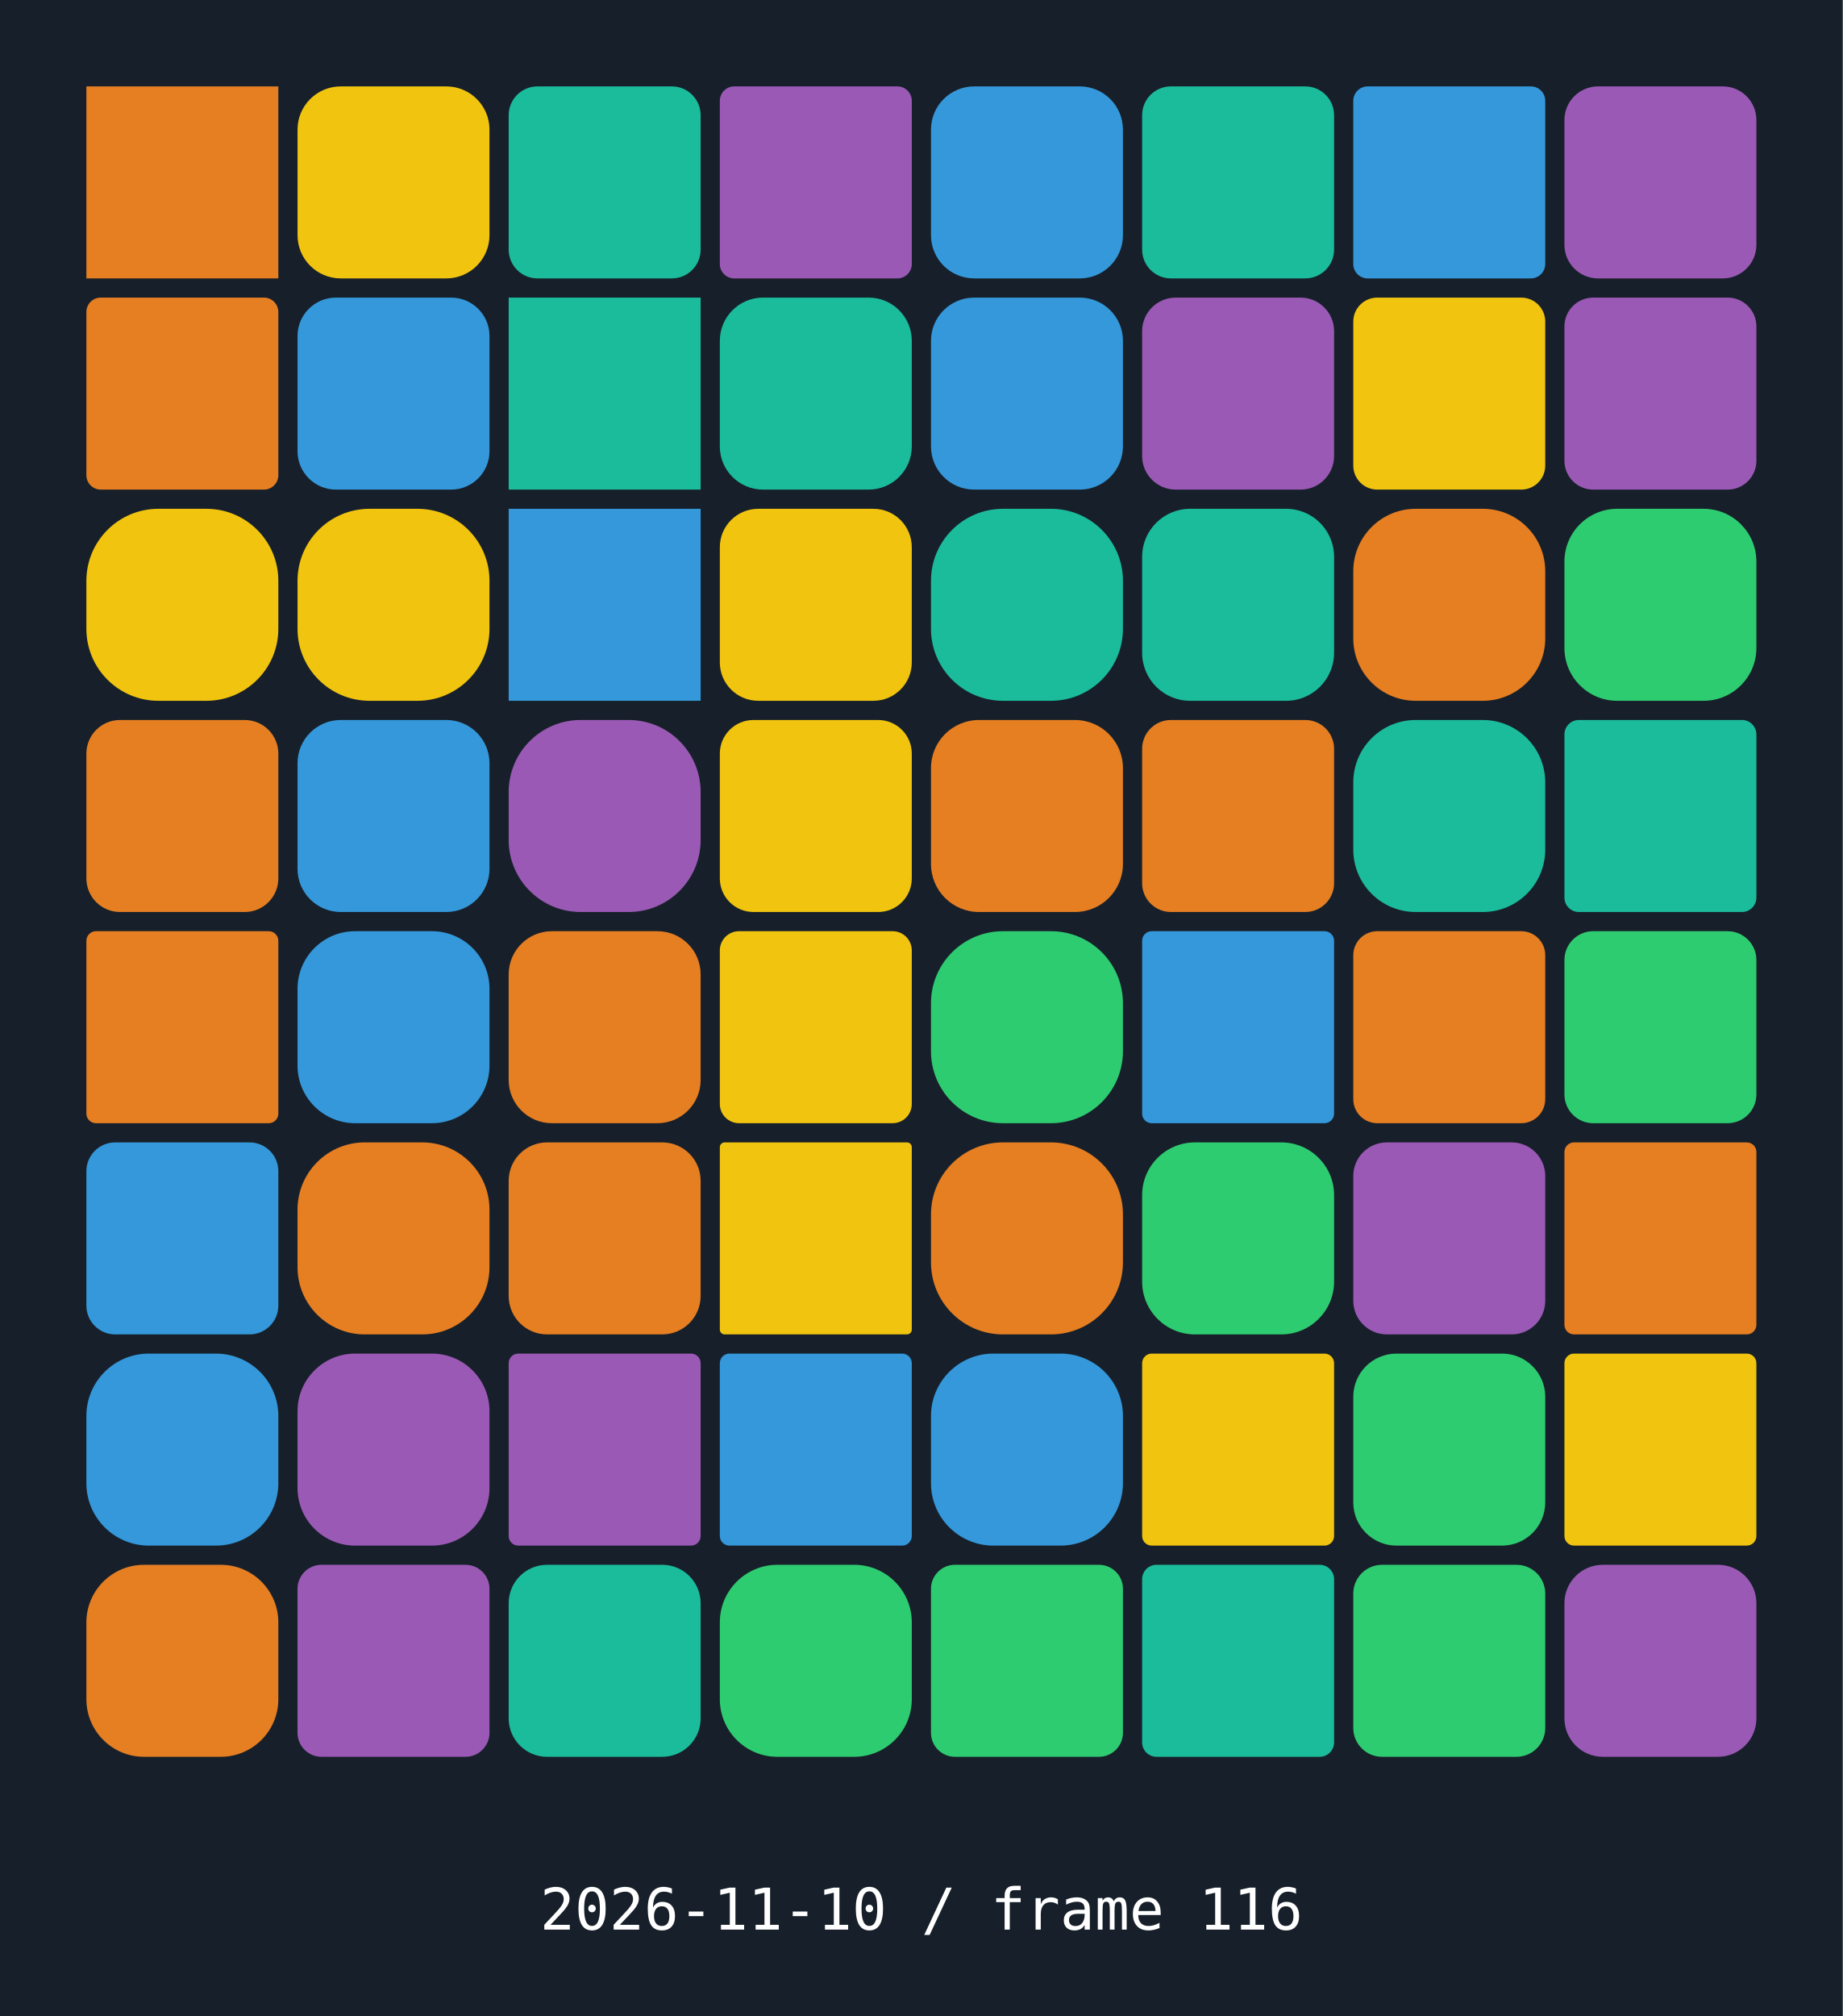
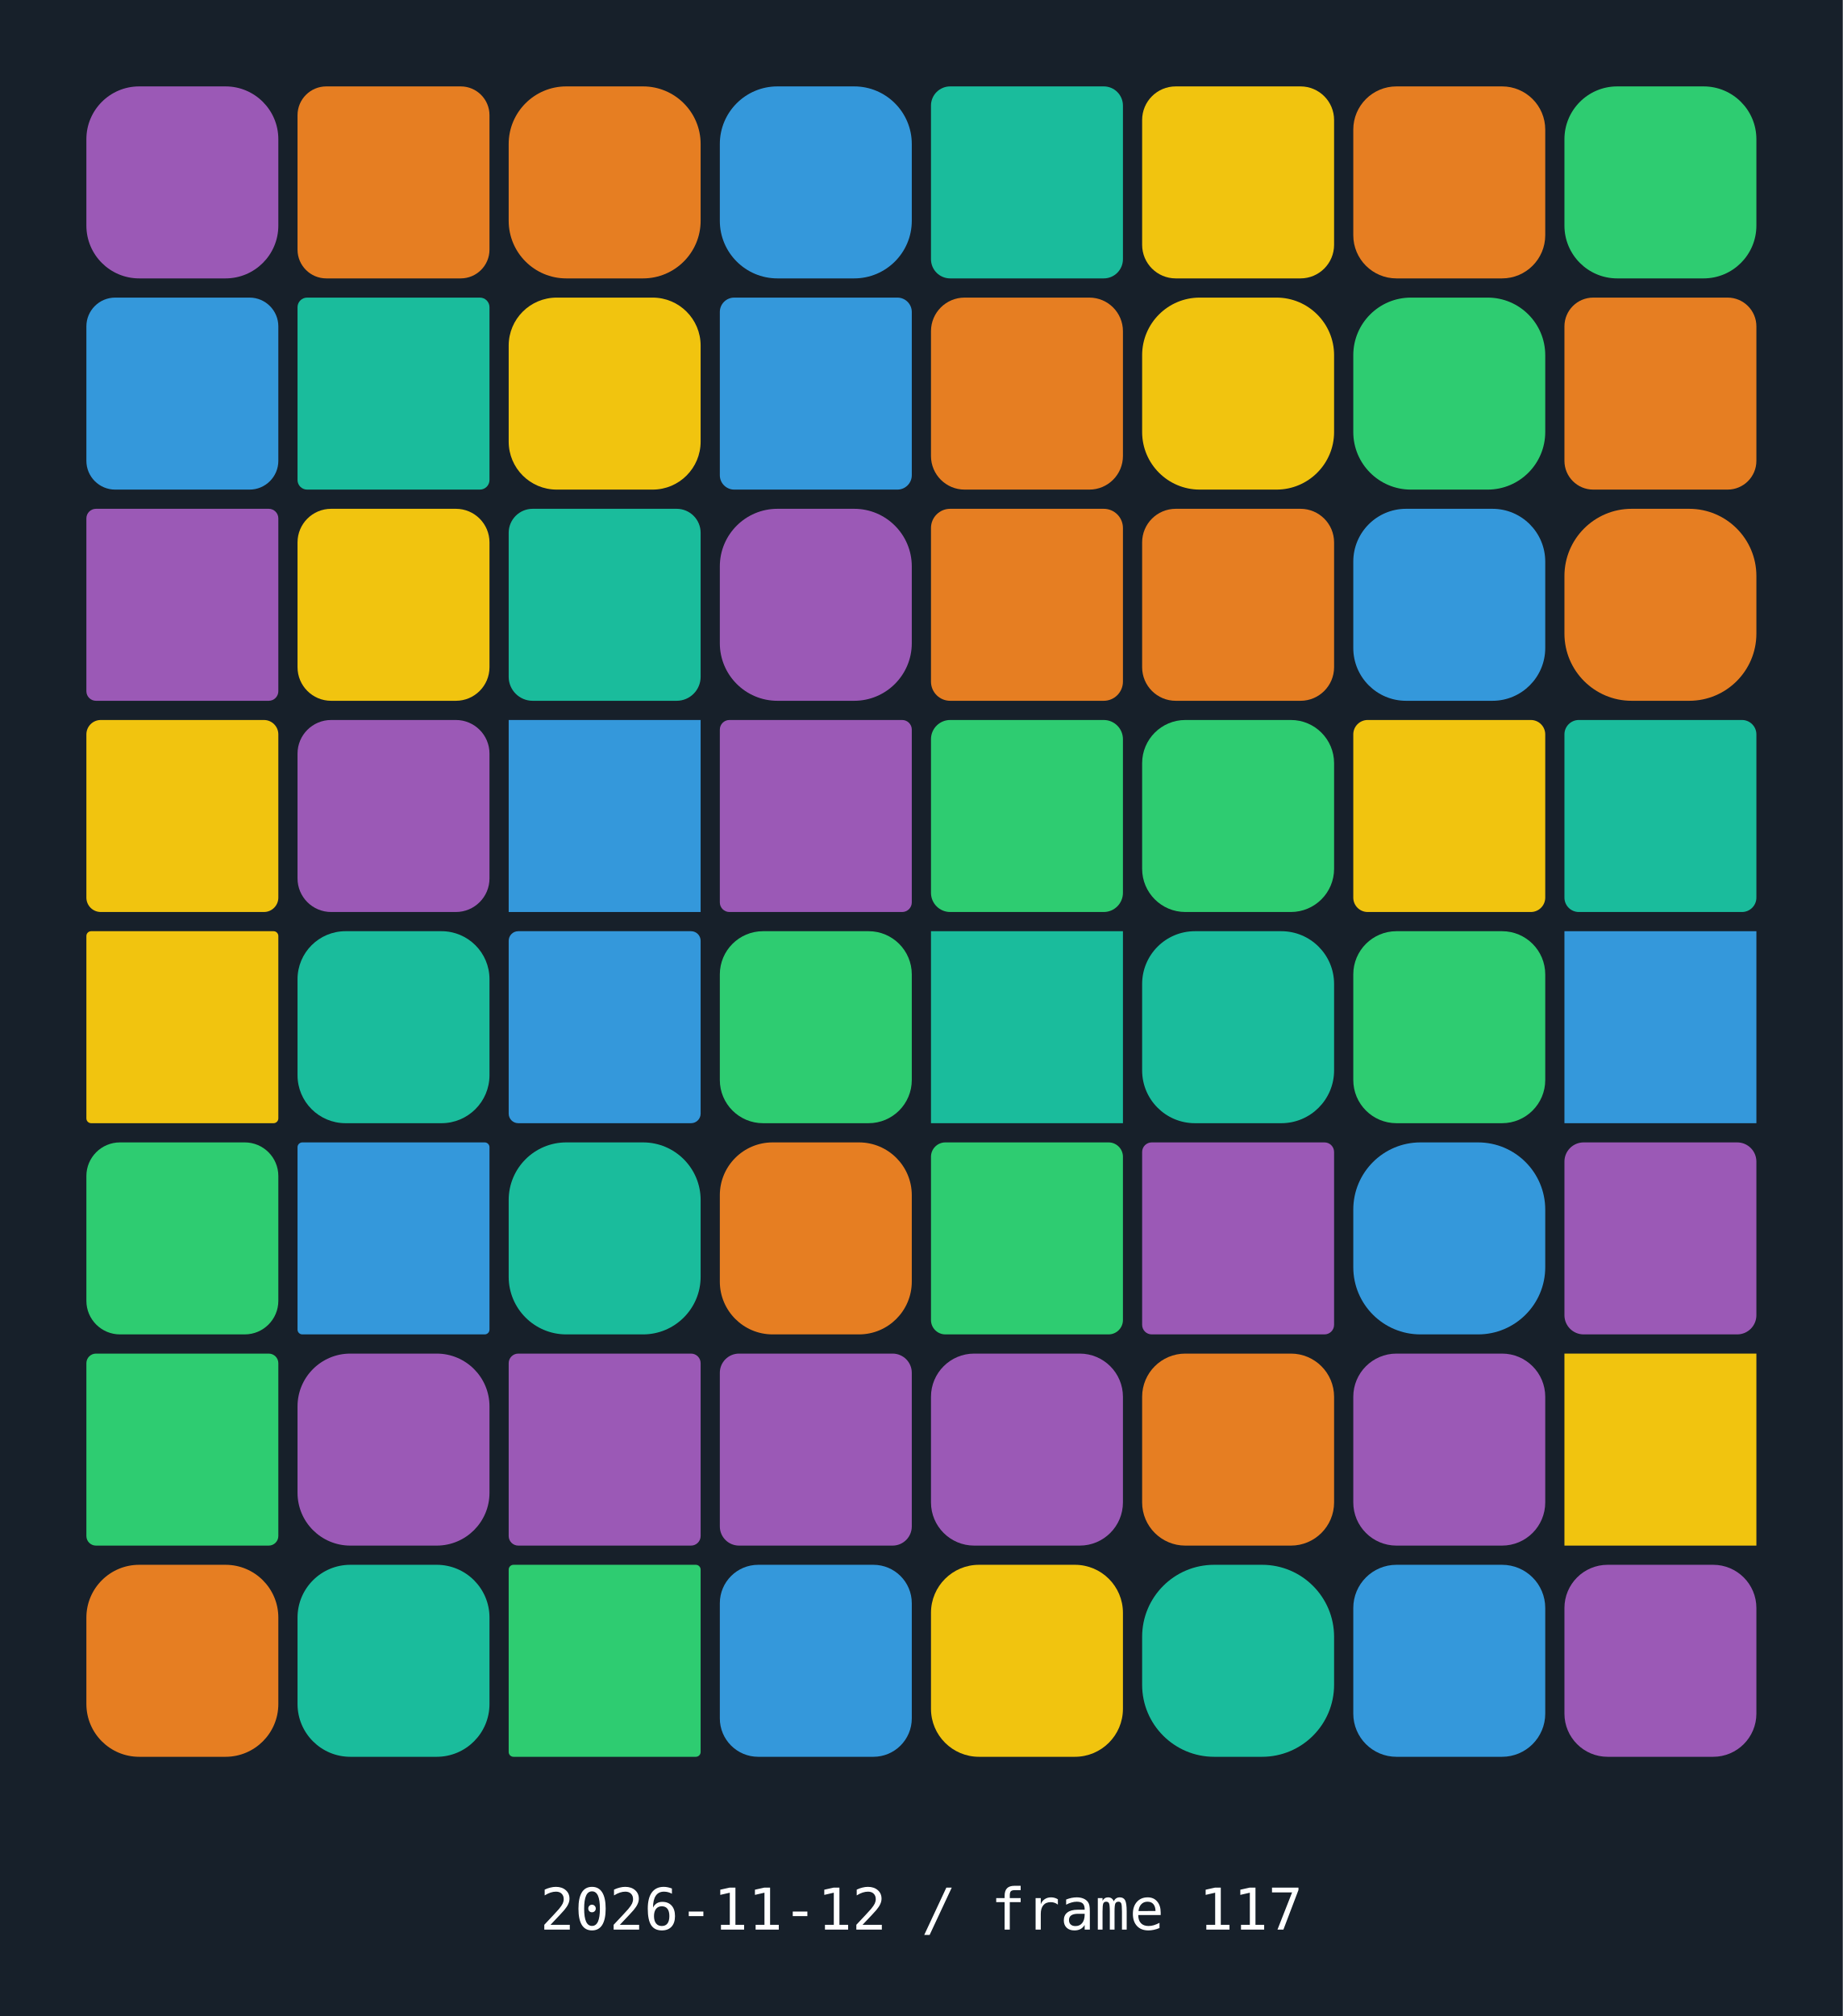
<svg xmlns="http://www.w3.org/2000/svg" width="384" height="420" viewBox="0 0 384 420">
  <rect width="384" height="420" fill="#17202a" />
-   <rect x="18" y="18" width="40" height="40" rx="0" fill="#e67e22" />
-   <rect x="62" y="18" width="40" height="40" rx="9" fill="#f1c40f" />
-   <rect x="106" y="18" width="40" height="40" rx="6" fill="#1abc9c" />
-   <rect x="150" y="18" width="40" height="40" rx="3" fill="#9b59b6" />
-   <rect x="194" y="18" width="40" height="40" rx="9" fill="#3498db" />
-   <rect x="238" y="18" width="40" height="40" rx="6" fill="#1abc9c" />
-   <rect x="282" y="18" width="40" height="40" rx="3" fill="#3498db" />
-   <rect x="326" y="18" width="40" height="40" rx="7" fill="#9b59b6" />
-   <rect x="18" y="62" width="40" height="40" rx="3" fill="#e67e22" />
-   <rect x="62" y="62" width="40" height="40" rx="8" fill="#3498db" />
-   <rect x="106" y="62" width="40" height="40" rx="0" fill="#1abc9c" />
-   <rect x="150" y="62" width="40" height="40" rx="9" fill="#1abc9c" />
-   <rect x="194" y="62" width="40" height="40" rx="9" fill="#3498db" />
-   <rect x="238" y="62" width="40" height="40" rx="7" fill="#9b59b6" />
-   <rect x="282" y="62" width="40" height="40" rx="5" fill="#f1c40f" />
-   <rect x="326" y="62" width="40" height="40" rx="6" fill="#9b59b6" />
-   <rect x="18" y="106" width="40" height="40" rx="15" fill="#f1c40f" />
-   <rect x="62" y="106" width="40" height="40" rx="15" fill="#f1c40f" />
-   <rect x="106" y="106" width="40" height="40" rx="0" fill="#3498db" />
-   <rect x="150" y="106" width="40" height="40" rx="8" fill="#f1c40f" />
-   <rect x="194" y="106" width="40" height="40" rx="15" fill="#1abc9c" />
-   <rect x="238" y="106" width="40" height="40" rx="10" fill="#1abc9c" />
-   <rect x="282" y="106" width="40" height="40" rx="13" fill="#e67e22" />
-   <rect x="326" y="106" width="40" height="40" rx="11" fill="#2ecc71" />
-   <rect x="18" y="150" width="40" height="40" rx="7" fill="#e67e22" />
-   <rect x="62" y="150" width="40" height="40" rx="9" fill="#3498db" />
-   <rect x="106" y="150" width="40" height="40" rx="15" fill="#9b59b6" />
-   <rect x="150" y="150" width="40" height="40" rx="7" fill="#f1c40f" />
-   <rect x="194" y="150" width="40" height="40" rx="10" fill="#e67e22" />
-   <rect x="238" y="150" width="40" height="40" rx="6" fill="#e67e22" />
-   <rect x="282" y="150" width="40" height="40" rx="13" fill="#1abc9c" />
+   <rect x="18" y="18" width="40" height="40" rx="11" fill="#9b59b6" />
+   <rect x="62" y="18" width="40" height="40" rx="6" fill="#e67e22" />
+   <rect x="106" y="18" width="40" height="40" rx="12" fill="#e67e22" />
+   <rect x="150" y="18" width="40" height="40" rx="12" fill="#3498db" />
+   <rect x="194" y="18" width="40" height="40" rx="4" fill="#1abc9c" />
+   <rect x="238" y="18" width="40" height="40" rx="7" fill="#f1c40f" />
+   <rect x="282" y="18" width="40" height="40" rx="9" fill="#e67e22" />
+   <rect x="326" y="18" width="40" height="40" rx="11" fill="#2ecc71" />
+   <rect x="18" y="62" width="40" height="40" rx="6" fill="#3498db" />
+   <rect x="62" y="62" width="40" height="40" rx="2" fill="#1abc9c" />
+   <rect x="106" y="62" width="40" height="40" rx="10" fill="#f1c40f" />
+   <rect x="150" y="62" width="40" height="40" rx="3" fill="#3498db" />
+   <rect x="194" y="62" width="40" height="40" rx="7" fill="#e67e22" />
+   <rect x="238" y="62" width="40" height="40" rx="12" fill="#f1c40f" />
+   <rect x="282" y="62" width="40" height="40" rx="12" fill="#2ecc71" />
+   <rect x="326" y="62" width="40" height="40" rx="6" fill="#e67e22" />
+   <rect x="18" y="106" width="40" height="40" rx="2" fill="#9b59b6" />
+   <rect x="62" y="106" width="40" height="40" rx="7" fill="#f1c40f" />
+   <rect x="106" y="106" width="40" height="40" rx="5" fill="#1abc9c" />
+   <rect x="150" y="106" width="40" height="40" rx="12" fill="#9b59b6" />
+   <rect x="194" y="106" width="40" height="40" rx="4" fill="#e67e22" />
+   <rect x="238" y="106" width="40" height="40" rx="7" fill="#e67e22" />
+   <rect x="282" y="106" width="40" height="40" rx="11" fill="#3498db" />
+   <rect x="326" y="106" width="40" height="40" rx="14" fill="#e67e22" />
+   <rect x="18" y="150" width="40" height="40" rx="3" fill="#f1c40f" />
+   <rect x="62" y="150" width="40" height="40" rx="7" fill="#9b59b6" />
+   <rect x="106" y="150" width="40" height="40" rx="0" fill="#3498db" />
+   <rect x="150" y="150" width="40" height="40" rx="2" fill="#9b59b6" />
+   <rect x="194" y="150" width="40" height="40" rx="4" fill="#2ecc71" />
+   <rect x="238" y="150" width="40" height="40" rx="9" fill="#2ecc71" />
+   <rect x="282" y="150" width="40" height="40" rx="3" fill="#f1c40f" />
  <rect x="326" y="150" width="40" height="40" rx="3" fill="#1abc9c" />
-   <rect x="18" y="194" width="40" height="40" rx="2" fill="#e67e22" />
-   <rect x="62" y="194" width="40" height="40" rx="12" fill="#3498db" />
-   <rect x="106" y="194" width="40" height="40" rx="9" fill="#e67e22" />
-   <rect x="150" y="194" width="40" height="40" rx="4" fill="#f1c40f" />
-   <rect x="194" y="194" width="40" height="40" rx="15" fill="#2ecc71" />
-   <rect x="238" y="194" width="40" height="40" rx="2" fill="#3498db" />
-   <rect x="282" y="194" width="40" height="40" rx="5" fill="#e67e22" />
-   <rect x="326" y="194" width="40" height="40" rx="6" fill="#2ecc71" />
-   <rect x="18" y="238" width="40" height="40" rx="6" fill="#3498db" />
-   <rect x="62" y="238" width="40" height="40" rx="14" fill="#e67e22" />
-   <rect x="106" y="238" width="40" height="40" rx="8" fill="#e67e22" />
-   <rect x="150" y="238" width="40" height="40" rx="1" fill="#f1c40f" />
-   <rect x="194" y="238" width="40" height="40" rx="15" fill="#e67e22" />
-   <rect x="238" y="238" width="40" height="40" rx="11" fill="#2ecc71" />
-   <rect x="282" y="238" width="40" height="40" rx="7" fill="#9b59b6" />
-   <rect x="326" y="238" width="40" height="40" rx="2" fill="#e67e22" />
-   <rect x="18" y="282" width="40" height="40" rx="13" fill="#3498db" />
-   <rect x="62" y="282" width="40" height="40" rx="12" fill="#9b59b6" />
+   <rect x="18" y="194" width="40" height="40" rx="1" fill="#f1c40f" />
+   <rect x="62" y="194" width="40" height="40" rx="10" fill="#1abc9c" />
+   <rect x="106" y="194" width="40" height="40" rx="2" fill="#3498db" />
+   <rect x="150" y="194" width="40" height="40" rx="9" fill="#2ecc71" />
+   <rect x="194" y="194" width="40" height="40" rx="0" fill="#1abc9c" />
+   <rect x="238" y="194" width="40" height="40" rx="11" fill="#1abc9c" />
+   <rect x="282" y="194" width="40" height="40" rx="9" fill="#2ecc71" />
+   <rect x="326" y="194" width="40" height="40" rx="0" fill="#3498db" />
+   <rect x="18" y="238" width="40" height="40" rx="7" fill="#2ecc71" />
+   <rect x="62" y="238" width="40" height="40" rx="1" fill="#3498db" />
+   <rect x="106" y="238" width="40" height="40" rx="12" fill="#1abc9c" />
+   <rect x="150" y="238" width="40" height="40" rx="11" fill="#e67e22" />
+   <rect x="194" y="238" width="40" height="40" rx="3" fill="#2ecc71" />
+   <rect x="238" y="238" width="40" height="40" rx="2" fill="#9b59b6" />
+   <rect x="282" y="238" width="40" height="40" rx="14" fill="#3498db" />
+   <rect x="326" y="238" width="40" height="40" rx="4" fill="#9b59b6" />
+   <rect x="18" y="282" width="40" height="40" rx="2" fill="#2ecc71" />
+   <rect x="62" y="282" width="40" height="40" rx="11" fill="#9b59b6" />
  <rect x="106" y="282" width="40" height="40" rx="2" fill="#9b59b6" />
-   <rect x="150" y="282" width="40" height="40" rx="2" fill="#3498db" />
-   <rect x="194" y="282" width="40" height="40" rx="13" fill="#3498db" />
-   <rect x="238" y="282" width="40" height="40" rx="2" fill="#f1c40f" />
-   <rect x="282" y="282" width="40" height="40" rx="9" fill="#2ecc71" />
-   <rect x="326" y="282" width="40" height="40" rx="2" fill="#f1c40f" />
-   <rect x="18" y="326" width="40" height="40" rx="12" fill="#e67e22" />
-   <rect x="62" y="326" width="40" height="40" rx="5" fill="#9b59b6" />
-   <rect x="106" y="326" width="40" height="40" rx="8" fill="#1abc9c" />
-   <rect x="150" y="326" width="40" height="40" rx="12" fill="#2ecc71" />
-   <rect x="194" y="326" width="40" height="40" rx="5" fill="#2ecc71" />
-   <rect x="238" y="326" width="40" height="40" rx="3" fill="#1abc9c" />
-   <rect x="282" y="326" width="40" height="40" rx="6" fill="#2ecc71" />
-   <rect x="326" y="326" width="40" height="40" rx="8" fill="#9b59b6" />
-   <text x="192" y="402" text-anchor="middle" fill="#ffffff" font-family="monospace">2026-11-10 / frame 116</text>
+   <rect x="150" y="282" width="40" height="40" rx="4" fill="#9b59b6" />
+   <rect x="194" y="282" width="40" height="40" rx="9" fill="#9b59b6" />
+   <rect x="238" y="282" width="40" height="40" rx="9" fill="#e67e22" />
+   <rect x="282" y="282" width="40" height="40" rx="9" fill="#9b59b6" />
+   <rect x="326" y="282" width="40" height="40" rx="0" fill="#f1c40f" />
+   <rect x="18" y="326" width="40" height="40" rx="11" fill="#e67e22" />
+   <rect x="62" y="326" width="40" height="40" rx="11" fill="#1abc9c" />
+   <rect x="106" y="326" width="40" height="40" rx="1" fill="#2ecc71" />
+   <rect x="150" y="326" width="40" height="40" rx="8" fill="#3498db" />
+   <rect x="194" y="326" width="40" height="40" rx="10" fill="#f1c40f" />
+   <rect x="238" y="326" width="40" height="40" rx="15" fill="#1abc9c" />
+   <rect x="282" y="326" width="40" height="40" rx="9" fill="#3498db" />
+   <rect x="326" y="326" width="40" height="40" rx="9" fill="#9b59b6" />
+   <text x="192" y="402" text-anchor="middle" fill="#ffffff" font-family="monospace">2026-11-12 / frame 117</text>
</svg>
